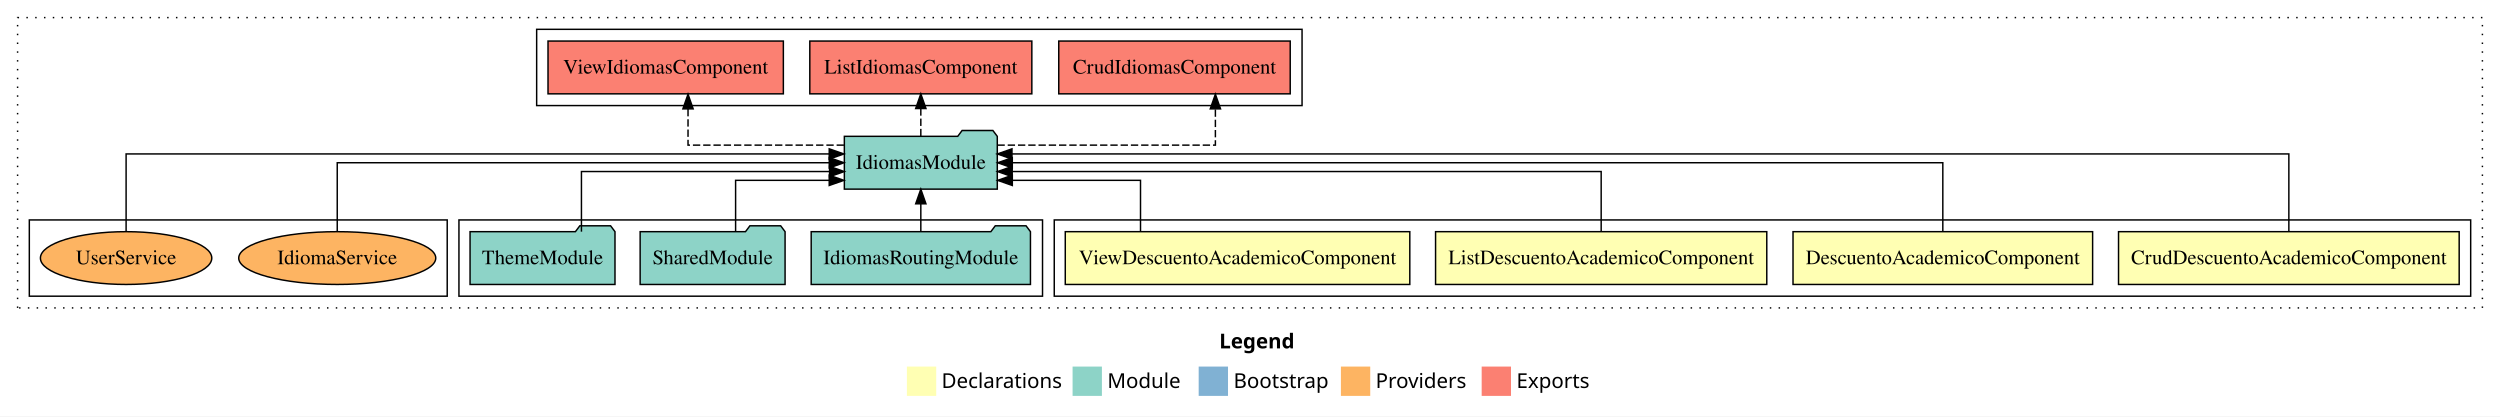
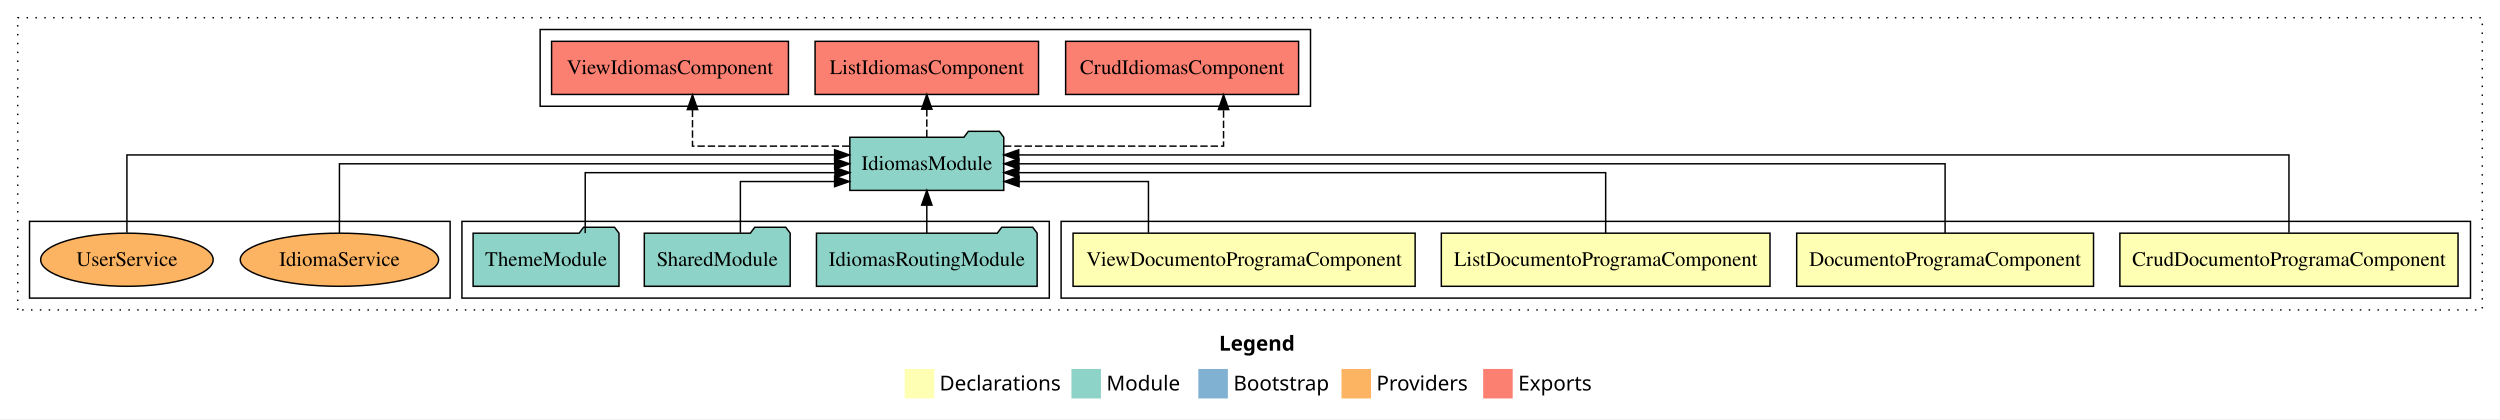
- <svg xmlns="http://www.w3.org/2000/svg" width="1705pt" height="284pt" viewBox="0.00 0.00 1705.00 284.00">
+ <svg xmlns="http://www.w3.org/2000/svg" width="1694pt" height="284pt" viewBox="0.00 0.00 1694.00 284.00">
  <g id="graph0" class="graph" transform="scale(1 1) rotate(0) translate(4 280)">
-     <polygon fill="#ffffff" stroke="transparent" points="-4,4 -4,-280 1701,-280 1701,4 -4,4" />
-     <text text-anchor="start" x="827.509" y="-42.4" font-family="sans-serif" font-weight="bold" font-size="14.00" fill="#000000">Legend</text>
-     <polygon fill="#ffffb3" stroke="transparent" points="614.5,-10 614.5,-30 634.5,-30 634.5,-10 614.5,-10" />
-     <text text-anchor="start" x="638.129" y="-15.4" font-family="sans-serif" font-size="14.00" fill="#000000">  Declarations</text>
-     <polygon fill="#8dd3c7" stroke="transparent" points="727.5,-10 727.5,-30 747.5,-30 747.5,-10 727.5,-10" />
-     <text text-anchor="start" x="751.225" y="-15.4" font-family="sans-serif" font-size="14.00" fill="#000000">  Module</text>
-     <polygon fill="#80b1d3" stroke="transparent" points="813.5,-10 813.5,-30 833.5,-30 833.5,-10 813.5,-10" />
-     <text text-anchor="start" x="837.281" y="-15.4" font-family="sans-serif" font-size="14.00" fill="#000000">  Bootstrap</text>
-     <polygon fill="#fdb462" stroke="transparent" points="910.5,-10 910.5,-30 930.5,-30 930.5,-10 910.5,-10" />
-     <text text-anchor="start" x="934.173" y="-15.4" font-family="sans-serif" font-size="14.00" fill="#000000">  Providers</text>
-     <polygon fill="#fb8072" stroke="transparent" points="1006.5,-10 1006.5,-30 1026.5,-30 1026.5,-10 1006.5,-10" />
-     <text text-anchor="start" x="1030.226" y="-15.4" font-family="sans-serif" font-size="14.00" fill="#000000">  Exports</text>
+     <polygon fill="#ffffff" stroke="transparent" points="-4,4 -4,-280 1690,-280 1690,4 -4,4" />
+     <text text-anchor="start" x="822.009" y="-42.4" font-family="sans-serif" font-weight="bold" font-size="14.00" fill="#000000">Legend</text>
+     <polygon fill="#ffffb3" stroke="transparent" points="609,-10 609,-30 629,-30 629,-10 609,-10" />
+     <text text-anchor="start" x="632.629" y="-15.4" font-family="sans-serif" font-size="14.00" fill="#000000">  Declarations</text>
+     <polygon fill="#8dd3c7" stroke="transparent" points="722,-10 722,-30 742,-30 742,-10 722,-10" />
+     <text text-anchor="start" x="745.725" y="-15.4" font-family="sans-serif" font-size="14.00" fill="#000000">  Module</text>
+     <polygon fill="#80b1d3" stroke="transparent" points="808,-10 808,-30 828,-30 828,-10 808,-10" />
+     <text text-anchor="start" x="831.781" y="-15.4" font-family="sans-serif" font-size="14.00" fill="#000000">  Bootstrap</text>
+     <polygon fill="#fdb462" stroke="transparent" points="905,-10 905,-30 925,-30 925,-10 905,-10" />
+     <text text-anchor="start" x="928.673" y="-15.4" font-family="sans-serif" font-size="14.00" fill="#000000">  Providers</text>
+     <polygon fill="#fb8072" stroke="transparent" points="1001,-10 1001,-30 1021,-30 1021,-10 1001,-10" />
+     <text text-anchor="start" x="1024.726" y="-15.4" font-family="sans-serif" font-size="14.00" fill="#000000">  Exports</text>
    <g id="clust1" class="cluster">
-       <polygon fill="none" stroke="#000000" stroke-dasharray="1,5" points="8,-70 8,-268 1689,-268 1689,-70 8,-70" />
+       <polygon fill="none" stroke="#000000" stroke-dasharray="1,5" points="8,-70 8,-268 1678,-268 1678,-70 8,-70" />
    </g>
    <g id="clust2" class="cluster">
-       <polygon fill="none" stroke="#000000" points="715,-78 715,-130 1681,-130 1681,-78 715,-78" />
+       <polygon fill="none" stroke="#000000" points="715,-78 715,-130 1670,-130 1670,-78 715,-78" />
    </g>
    <g id="clust7" class="cluster">
      <polygon fill="none" stroke="#000000" points="309,-78 309,-130 707,-130 707,-78 309,-78" />
    </g>
    <g id="clust8" class="cluster">
      <polygon fill="none" stroke="#000000" points="362,-208 362,-260 884,-260 884,-208 362,-208" />
    </g>
    <g id="clust10" class="cluster">
      <polygon fill="none" stroke="#000000" points="16,-78 16,-130 301,-130 301,-78 16,-78" />
    </g>
    <g id="node1" class="node">
-       <polygon fill="#ffffb3" stroke="#000000" points="1673.161,-122 1440.839,-122 1440.839,-86 1673.161,-86 1673.161,-122" />
-       <text text-anchor="middle" x="1557" y="-99.8" font-family="Times,serif" font-size="14.00" fill="#000000">CrudDescuentoAcademicoComponent</text>
+       <polygon fill="#ffffb3" stroke="#000000" points="1661.57,-122 1432.43,-122 1432.43,-86 1661.57,-86 1661.57,-122" />
+       <text text-anchor="middle" x="1547" y="-99.8" font-family="Times,serif" font-size="14.00" fill="#000000">CrudDocumentoProgramaComponent</text>
    </g>
    <g id="node5" class="node">
      <polygon fill="#8dd3c7" stroke="#000000" points="676.151,-187 673.151,-191 652.151,-191 649.151,-187 571.849,-187 571.849,-151 676.151,-151 676.151,-187" />
      <text text-anchor="middle" x="624" y="-164.8" font-family="Times,serif" font-size="14.00" fill="#000000">IdiomasModule</text>
    </g>
    <g id="edge1" class="edge">
-       <path fill="none" stroke="#000000" d="M1557,-122.284C1557,-143.321 1557,-175 1557,-175 1557,-175 686.161,-175 686.161,-175" />
-       <polygon fill="#000000" stroke="#000000" points="686.161,-171.5 676.161,-175 686.161,-178.5 686.161,-171.5" />
+       <path fill="none" stroke="#000000" d="M1547,-122.284C1547,-143.321 1547,-175 1547,-175 1547,-175 686.269,-175 686.269,-175" />
+       <polygon fill="#000000" stroke="#000000" points="686.269,-171.5 676.269,-175 686.269,-178.5 686.269,-171.5" />
    </g>
    <g id="node2" class="node">
-       <polygon fill="#ffffb3" stroke="#000000" points="1423.164,-122 1218.836,-122 1218.836,-86 1423.164,-86 1423.164,-122" />
-       <text text-anchor="middle" x="1321" y="-99.8" font-family="Times,serif" font-size="14.00" fill="#000000">DescuentoAcademicoComponent</text>
+       <polygon fill="#ffffb3" stroke="#000000" points="1414.573,-122 1213.427,-122 1213.427,-86 1414.573,-86 1414.573,-122" />
+       <text text-anchor="middle" x="1314" y="-99.8" font-family="Times,serif" font-size="14.00" fill="#000000">DocumentoProgramaComponent</text>
    </g>
    <g id="edge2" class="edge">
-       <path fill="none" stroke="#000000" d="M1321,-122.106C1321,-141.339 1321,-169 1321,-169 1321,-169 686.388,-169 686.388,-169" />
-       <polygon fill="#000000" stroke="#000000" points="686.388,-165.5 676.388,-169 686.388,-172.5 686.388,-165.5" />
+       <path fill="none" stroke="#000000" d="M1314,-122.106C1314,-141.339 1314,-169 1314,-169 1314,-169 686.428,-169 686.428,-169" />
+       <polygon fill="#000000" stroke="#000000" points="686.428,-165.5 676.428,-169 686.428,-172.5 686.428,-165.5" />
    </g>
    <g id="node3" class="node">
-       <polygon fill="#ffffb3" stroke="#000000" points="1200.943,-122 975.057,-122 975.057,-86 1200.943,-86 1200.943,-122" />
-       <text text-anchor="middle" x="1088" y="-99.8" font-family="Times,serif" font-size="14.00" fill="#000000">ListDescuentoAcademicoComponent</text>
+       <polygon fill="#ffffb3" stroke="#000000" points="1195.351,-122 972.649,-122 972.649,-86 1195.351,-86 1195.351,-122" />
+       <text text-anchor="middle" x="1084" y="-99.8" font-family="Times,serif" font-size="14.00" fill="#000000">ListDocumentoProgramaComponent</text>
    </g>
    <g id="edge3" class="edge">
-       <path fill="none" stroke="#000000" d="M1088,-122.022C1088,-139.373 1088,-163 1088,-163 1088,-163 686.325,-163 686.325,-163" />
-       <polygon fill="#000000" stroke="#000000" points="686.325,-159.5 676.325,-163 686.325,-166.5 686.325,-159.5" />
+       <path fill="none" stroke="#000000" d="M1084,-122.022C1084,-139.373 1084,-163 1084,-163 1084,-163 686.32,-163 686.32,-163" />
+       <polygon fill="#000000" stroke="#000000" points="686.32,-159.5 676.32,-163 686.32,-166.5 686.32,-159.5" />
    </g>
    <g id="node4" class="node">
-       <polygon fill="#ffffb3" stroke="#000000" points="957.483,-122 722.517,-122 722.517,-86 957.483,-86 957.483,-122" />
-       <text text-anchor="middle" x="840" y="-99.8" font-family="Times,serif" font-size="14.00" fill="#000000">ViewDescuentoAcademicoComponent</text>
+       <polygon fill="#ffffb3" stroke="#000000" points="954.892,-122 723.108,-122 723.108,-86 954.892,-86 954.892,-122" />
+       <text text-anchor="middle" x="839" y="-99.8" font-family="Times,serif" font-size="14.00" fill="#000000">ViewDocumentoProgramaComponent</text>
    </g>
    <g id="edge4" class="edge">
-       <path fill="none" stroke="#000000" d="M773.828,-122.24C773.828,-137.571 773.828,-157 773.828,-157 773.828,-157 686.402,-157 686.402,-157" />
-       <polygon fill="#000000" stroke="#000000" points="686.402,-153.5 676.402,-157 686.402,-160.5 686.402,-153.5" />
+       <path fill="none" stroke="#000000" d="M774.191,-122.24C774.191,-137.571 774.191,-157 774.191,-157 774.191,-157 686.53,-157 686.53,-157" />
+       <polygon fill="#000000" stroke="#000000" points="686.53,-153.5 676.53,-157 686.53,-160.5 686.53,-153.5" />
    </g>
    <g id="node9" class="node">
      <polygon fill="#fb8072" stroke="#000000" points="875.931,-252 718.069,-252 718.069,-216 875.931,-216 875.931,-252" />
      <text text-anchor="middle" x="797" y="-229.8" font-family="Times,serif" font-size="14.00" fill="#000000">CrudIdiomasComponent </text>
    </g>
    <g id="edge8" class="edge">
-       <path fill="none" stroke="#000000" stroke-dasharray="5,2" d="M676.259,-181C735.783,-181 824.896,-181 824.896,-181 824.896,-181 824.896,-205.76 824.896,-205.76" />
-       <polygon fill="#000000" stroke="#000000" points="821.396,-205.76 824.896,-215.76 828.396,-205.76 821.396,-205.76" />
+       <path fill="none" stroke="#000000" stroke-dasharray="5,2" d="M676.306,-181C735.885,-181 825.078,-181 825.078,-181 825.078,-181 825.078,-205.76 825.078,-205.76" />
+       <polygon fill="#000000" stroke="#000000" points="821.578,-205.76 825.078,-215.76 828.578,-205.76 821.578,-205.76" />
    </g>
    <g id="node10" class="node">
      <polygon fill="#fb8072" stroke="#000000" points="699.712,-252 548.288,-252 548.288,-216 699.712,-216 699.712,-252" />
      <text text-anchor="middle" x="624" y="-229.8" font-family="Times,serif" font-size="14.00" fill="#000000">ListIdiomasComponent </text>
    </g>
    <g id="edge9" class="edge">
      <path fill="none" stroke="#000000" stroke-dasharray="5,2" d="M624,-187.106C624,-187.106 624,-205.991 624,-205.991" />
      <polygon fill="#000000" stroke="#000000" points="620.5,-205.991 624,-215.991 627.5,-205.991 620.5,-205.991" />
    </g>
    <g id="node11" class="node">
      <polygon fill="#fb8072" stroke="#000000" points="530.252,-252 369.748,-252 369.748,-216 530.252,-216 530.252,-252" />
      <text text-anchor="middle" x="450" y="-229.8" font-family="Times,serif" font-size="14.00" fill="#000000">ViewIdiomasComponent </text>
    </g>
    <g id="edge10" class="edge">
      <path fill="none" stroke="#000000" stroke-dasharray="5,2" d="M571.574,-181C525.329,-181 465.235,-181 465.235,-181 465.235,-181 465.235,-205.76 465.235,-205.76" />
      <polygon fill="#000000" stroke="#000000" points="461.735,-205.76 465.235,-215.76 468.735,-205.76 461.735,-205.76" />
    </g>
    <g id="node6" class="node">
      <polygon fill="#8dd3c7" stroke="#000000" points="698.769,-122 695.769,-126 674.769,-126 671.769,-122 549.231,-122 549.231,-86 698.769,-86 698.769,-122" />
      <text text-anchor="middle" x="624" y="-99.8" font-family="Times,serif" font-size="14.00" fill="#000000">IdiomasRoutingModule</text>
    </g>
    <g id="edge5" class="edge">
      <path fill="none" stroke="#000000" d="M624,-122.106C624,-122.106 624,-140.991 624,-140.991" />
      <polygon fill="#000000" stroke="#000000" points="620.5,-140.991 624,-150.991 627.5,-140.991 620.5,-140.991" />
    </g>
    <g id="node7" class="node">
      <polygon fill="#8dd3c7" stroke="#000000" points="531.423,-122 528.423,-126 507.423,-126 504.423,-122 432.577,-122 432.577,-86 531.423,-86 531.423,-122" />
      <text text-anchor="middle" x="482" y="-99.8" font-family="Times,serif" font-size="14.00" fill="#000000">SharedModule</text>
    </g>
    <g id="edge6" class="edge">
      <path fill="none" stroke="#000000" d="M497.68,-122.24C497.68,-137.571 497.68,-157 497.68,-157 497.68,-157 561.527,-157 561.527,-157" />
      <polygon fill="#000000" stroke="#000000" points="561.527,-160.5 571.527,-157 561.526,-153.5 561.527,-160.5" />
    </g>
    <g id="node8" class="node">
      <polygon fill="#8dd3c7" stroke="#000000" points="415.423,-122 412.423,-126 391.423,-126 388.423,-122 316.577,-122 316.577,-86 415.423,-86 415.423,-122" />
      <text text-anchor="middle" x="366" y="-99.8" font-family="Times,serif" font-size="14.00" fill="#000000">ThemeModule</text>
    </g>
    <g id="edge7" class="edge">
      <path fill="none" stroke="#000000" d="M392.543,-122.022C392.543,-139.373 392.543,-163 392.543,-163 392.543,-163 561.768,-163 561.768,-163" />
      <polygon fill="#000000" stroke="#000000" points="561.768,-166.5 571.768,-163 561.768,-159.5 561.768,-166.5" />
    </g>
    <g id="node12" class="node">
      <ellipse fill="#fdb462" stroke="#000000" cx="226" cy="-104" rx="67.193" ry="18" />
      <text text-anchor="middle" x="226" y="-99.8" font-family="Times,serif" font-size="14.00" fill="#000000">IdiomaService</text>
    </g>
    <g id="edge11" class="edge">
      <path fill="none" stroke="#000000" d="M226,-122.106C226,-141.339 226,-169 226,-169 226,-169 561.559,-169 561.559,-169" />
      <polygon fill="#000000" stroke="#000000" points="561.559,-172.5 571.559,-169 561.559,-165.5 561.559,-172.5" />
    </g>
    <g id="node13" class="node">
      <ellipse fill="#fdb462" stroke="#000000" cx="82" cy="-104" rx="58.441" ry="18" />
      <text text-anchor="middle" x="82" y="-99.8" font-family="Times,serif" font-size="14.00" fill="#000000">UserService</text>
    </g>
    <g id="edge12" class="edge">
      <path fill="none" stroke="#000000" d="M82,-122.284C82,-143.321 82,-175 82,-175 82,-175 561.538,-175 561.538,-175" />
      <polygon fill="#000000" stroke="#000000" points="561.538,-178.5 571.538,-175 561.538,-171.5 561.538,-178.5" />
    </g>
  </g>
</svg>
